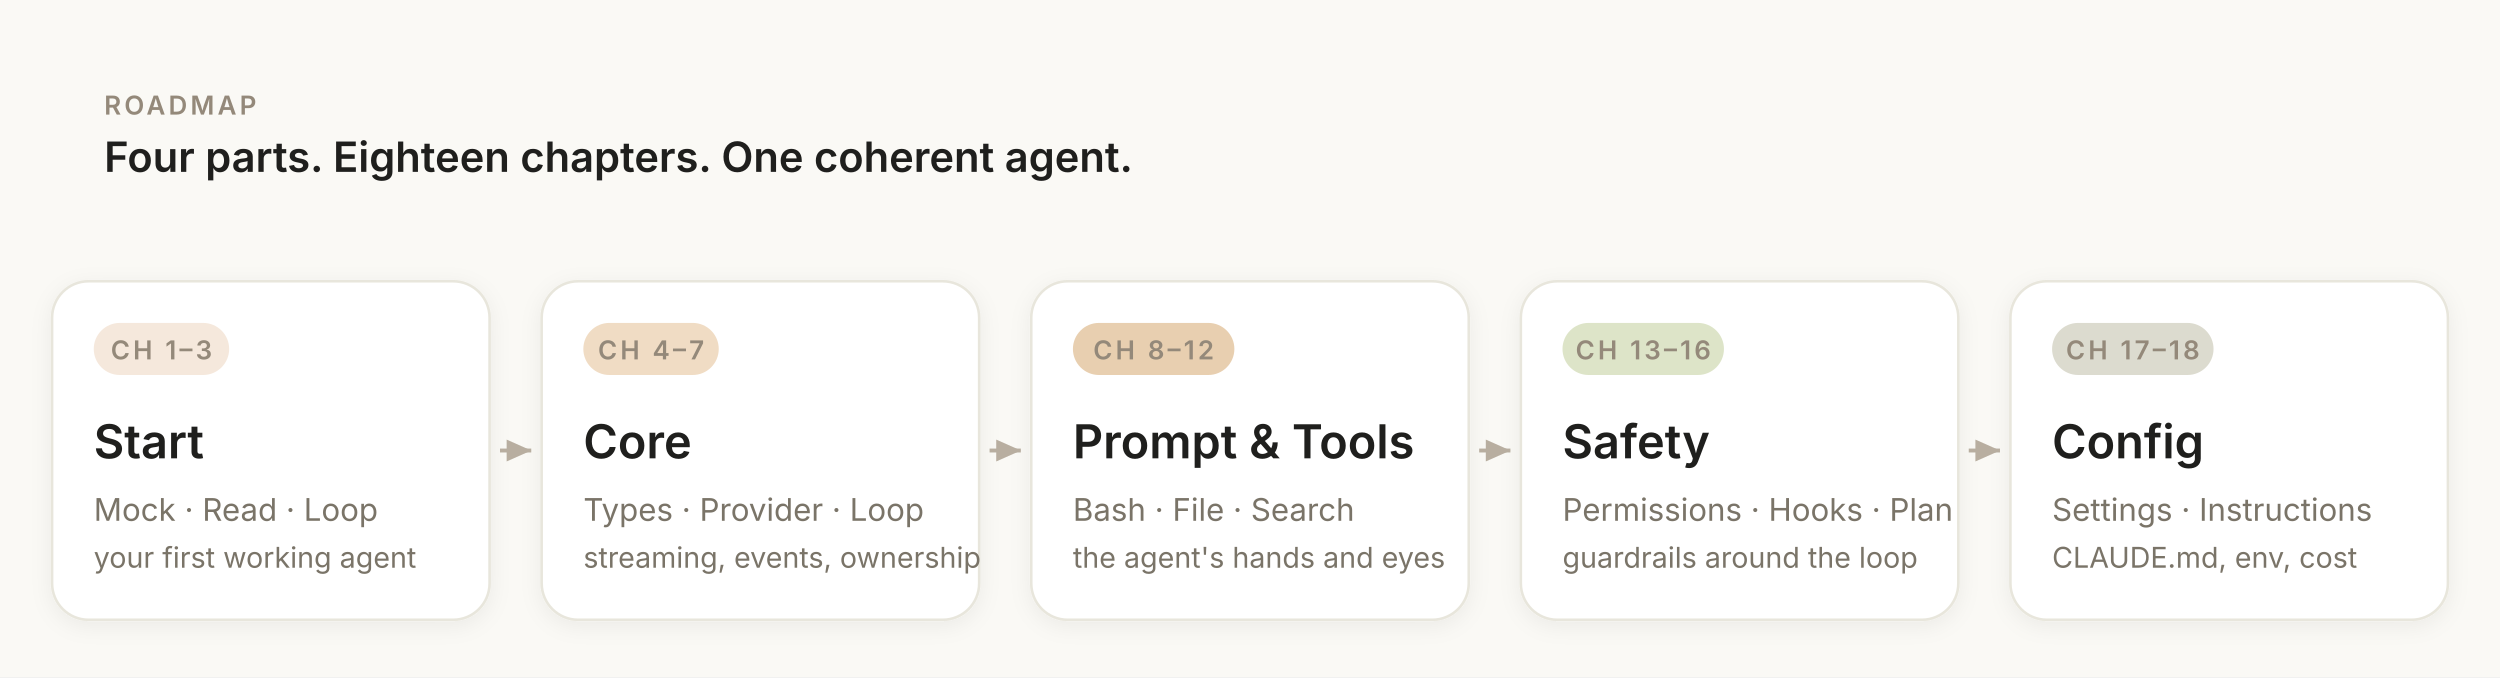
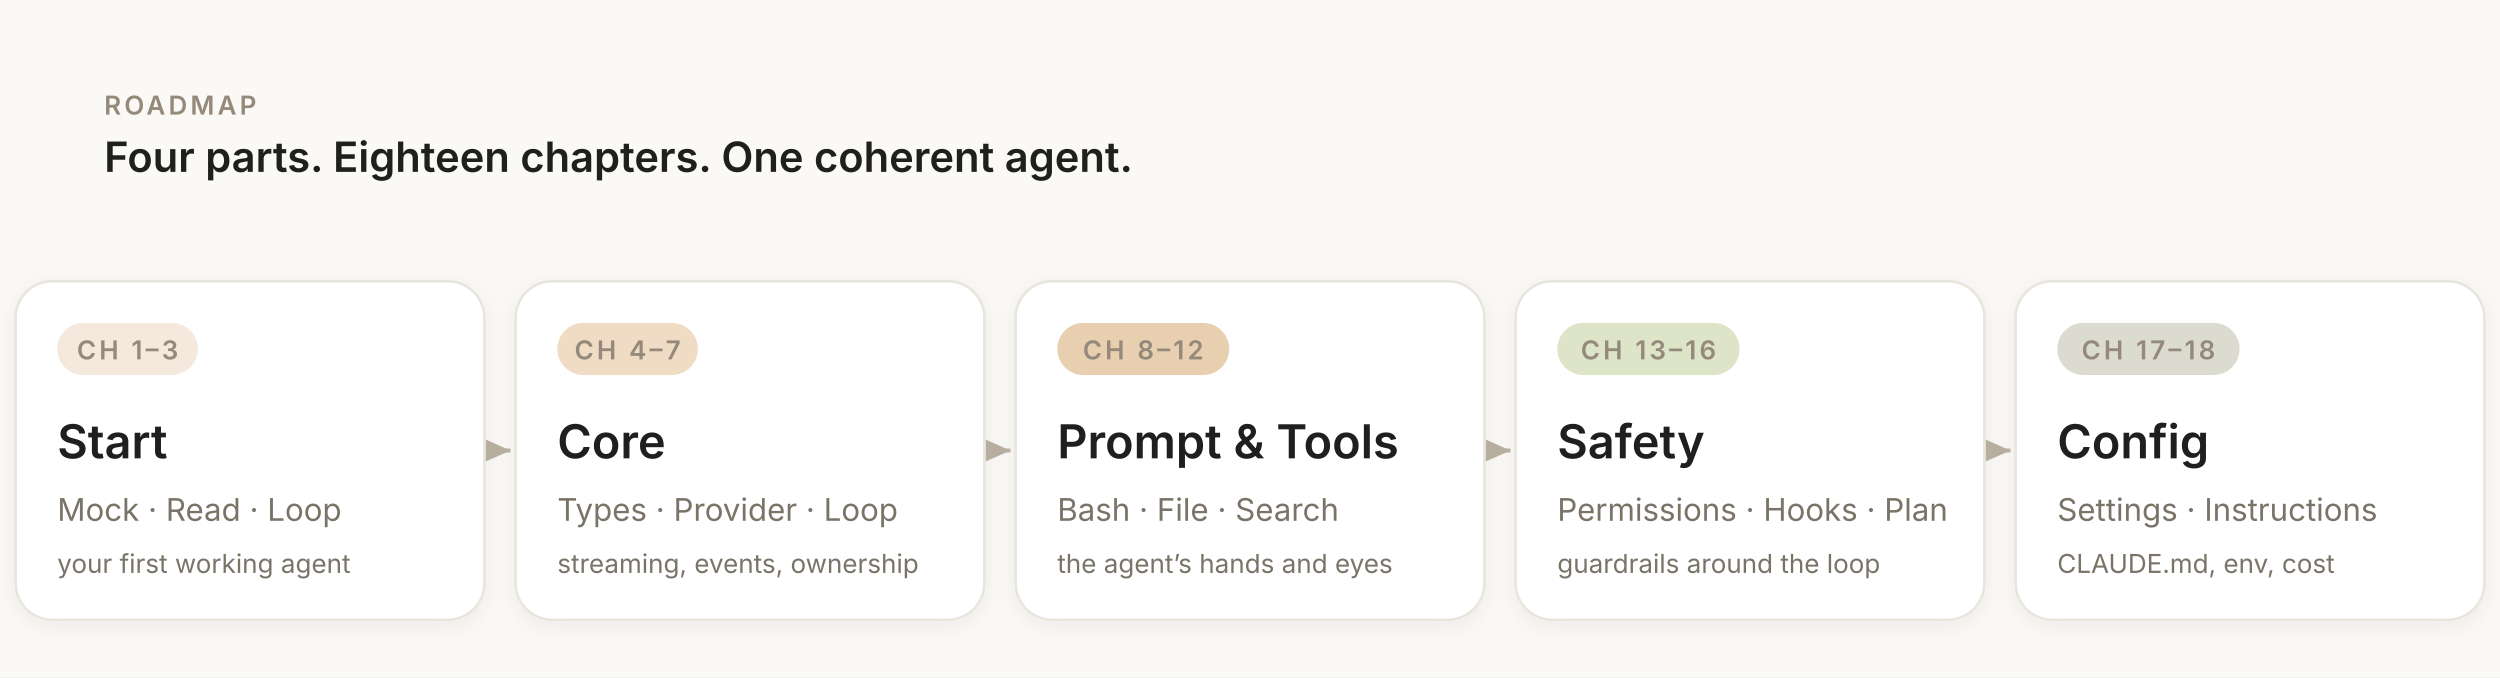
<svg xmlns="http://www.w3.org/2000/svg" viewBox="0 0 960 260" width="960" height="260">
  <style>
    .f { font-family: -apple-system, BlinkMacSystemFont, 'Inter', 'Segoe UI', 'Helvetica Neue', Arial, sans-serif; }
    .title { fill: #1f1f1d; font-weight: 600; }
    .body { fill: #3d3929; font-weight: 500; }
    .sub { fill: #7a7468; font-weight: 400; }
    .label { fill: #94897a; font-weight: 600; letter-spacing: 0.12em; }
  </style>
  <defs>
    <filter id="soft" x="-20%" y="-20%" width="140%" height="140%">
      <feDropShadow dx="0" dy="2" stdDeviation="4" flood-color="#1f1f1d" flood-opacity="0.06" />
    </filter>
    <marker id="arr-muted" viewBox="0 0 10 10" refX="9" refY="5" markerWidth="7" markerHeight="7" orient="auto">
      <path d="M 0 1 L 9 5 L 0 9 z" fill="#b8aea0" />
    </marker>
  </defs>
  <rect width="960" height="260" fill="#faf9f5" />
  <text x="40" y="44" class="f label" font-size="10">ROADMAP</text>
  <text x="40" y="66" class="f title" font-size="16">Four parts. Eighteen chapters. One coherent agent.</text>
  <g filter="url(#soft)">
-     <rect x="20" y="108" width="168" height="130" rx="14" fill="#ffffff" stroke="#e8e6dc" stroke-width="1" />
+     <rect x="6" y="108" width="180" height="130" rx="14" fill="#ffffff" stroke="#e8e6dc" stroke-width="1" />
  </g>
-   <rect x="36" y="124" width="52" height="20" rx="10" fill="#f5e8dc" />
-   <text x="62" y="138" text-anchor="middle" class="f label" font-size="10" fill="#c15f3c">CH 1–3</text>
-   <text x="36" y="176" class="f title" font-size="18">Start</text>
-   <text x="36" y="200" class="f sub" font-size="12">Mock · Read · Loop</text>
-   <text x="36" y="218" class="f sub" font-size="11">your first working agent</text>
+   <rect x="22" y="124" width="54" height="20" rx="10" fill="#f5e8dc" />
+   <text x="49" y="138" text-anchor="middle" class="f label" font-size="10" fill="#c15f3c">CH 1–3</text>
+   <text x="22" y="176" class="f title" font-size="18">Start</text>
+   <text x="22" y="200" class="f sub" font-size="12">Mock · Read · Loop</text>
+   <text x="22" y="220" class="f sub" font-size="10">your first working agent</text>
  <g filter="url(#soft)">
-     <rect x="208" y="108" width="168" height="130" rx="14" fill="#ffffff" stroke="#e8e6dc" stroke-width="1" />
+     <rect x="198" y="108" width="180" height="130" rx="14" fill="#ffffff" stroke="#e8e6dc" stroke-width="1" />
  </g>
-   <rect x="224" y="124" width="52" height="20" rx="10" fill="#f0dcc4" />
-   <text x="250" y="138" text-anchor="middle" class="f label" font-size="10" fill="#a84f2f">CH 4–7</text>
-   <text x="224" y="176" class="f title" font-size="18">Core</text>
-   <text x="224" y="200" class="f sub" font-size="12">Types · Provider · Loop</text>
-   <text x="224" y="218" class="f sub" font-size="11">streaming, events, ownership</text>
+   <rect x="214" y="124" width="54" height="20" rx="10" fill="#f0dcc4" />
+   <text x="241" y="138" text-anchor="middle" class="f label" font-size="10" fill="#a84f2f">CH 4–7</text>
+   <text x="214" y="176" class="f title" font-size="18">Core</text>
+   <text x="214" y="200" class="f sub" font-size="12">Types · Provider · Loop</text>
+   <text x="214" y="220" class="f sub" font-size="10">streaming, events, ownership</text>
  <g filter="url(#soft)">
-     <rect x="396" y="108" width="168" height="130" rx="14" fill="#ffffff" stroke="#e8e6dc" stroke-width="1" />
+     <rect x="390" y="108" width="180" height="130" rx="14" fill="#ffffff" stroke="#e8e6dc" stroke-width="1" />
  </g>
-   <rect x="412" y="124" width="62" height="20" rx="10" fill="#e8cfb0" />
-   <text x="443" y="138" text-anchor="middle" class="f label" font-size="10" fill="#8a4a23">CH 8–12</text>
-   <text x="412" y="176" class="f title" font-size="18">Prompt &amp; Tools</text>
-   <text x="412" y="200" class="f sub" font-size="12">Bash · File · Search</text>
-   <text x="412" y="218" class="f sub" font-size="11">the agent's hands and eyes</text>
+   <rect x="406" y="124" width="66" height="20" rx="10" fill="#e8cfb0" />
+   <text x="439" y="138" text-anchor="middle" class="f label" font-size="10" fill="#8a4a23">CH 8–12</text>
+   <text x="406" y="176" class="f title" font-size="18">Prompt &amp; Tools</text>
+   <text x="406" y="200" class="f sub" font-size="12">Bash · File · Search</text>
+   <text x="406" y="220" class="f sub" font-size="10">the agent’s hands and eyes</text>
  <g filter="url(#soft)">
-     <rect x="584" y="108" width="168" height="130" rx="14" fill="#ffffff" stroke="#e8e6dc" stroke-width="1" />
+     <rect x="582" y="108" width="180" height="130" rx="14" fill="#ffffff" stroke="#e8e6dc" stroke-width="1" />
  </g>
-   <rect x="600" y="124" width="62" height="20" rx="10" fill="#dde4c8" />
-   <text x="631" y="138" text-anchor="middle" class="f label" font-size="10" fill="#55683a">CH 13–16</text>
-   <text x="600" y="176" class="f title" font-size="18">Safety</text>
-   <text x="600" y="200" class="f sub" font-size="12">Permissions · Hooks · Plan</text>
-   <text x="600" y="218" class="f sub" font-size="11">guardrails around the loop</text>
+   <rect x="598" y="124" width="70" height="20" rx="10" fill="#dde4c8" />
+   <text x="633" y="138" text-anchor="middle" class="f label" font-size="10" fill="#55683a">CH 13–16</text>
+   <text x="598" y="176" class="f title" font-size="18">Safety</text>
+   <text x="598" y="200" class="f sub" font-size="12">Permissions · Hooks · Plan</text>
+   <text x="598" y="220" class="f sub" font-size="10">guardrails around the loop</text>
  <g filter="url(#soft)">
-     <rect x="772" y="108" width="168" height="130" rx="14" fill="#ffffff" stroke="#e8e6dc" stroke-width="1" />
+     <rect x="774" y="108" width="180" height="130" rx="14" fill="#ffffff" stroke="#e8e6dc" stroke-width="1" />
  </g>
-   <rect x="788" y="124" width="62" height="20" rx="10" fill="#dcdbcf" />
-   <text x="819" y="138" text-anchor="middle" class="f label" font-size="10" fill="#5a5648">CH 17–18</text>
-   <text x="788" y="176" class="f title" font-size="18">Config</text>
-   <text x="788" y="200" class="f sub" font-size="12">Settings · Instructions</text>
-   <text x="788" y="218" class="f sub" font-size="11">CLAUDE.md, env, cost</text>
-   <line x1="192" y1="173" x2="204" y2="173" stroke="#b8aea0" stroke-width="1.5" marker-end="url(#arr-muted)" />
-   <line x1="380" y1="173" x2="392" y2="173" stroke="#b8aea0" stroke-width="1.5" marker-end="url(#arr-muted)" />
-   <line x1="568" y1="173" x2="580" y2="173" stroke="#b8aea0" stroke-width="1.5" marker-end="url(#arr-muted)" />
-   <line x1="756" y1="173" x2="768" y2="173" stroke="#b8aea0" stroke-width="1.5" marker-end="url(#arr-muted)" />
+   <rect x="790" y="124" width="70" height="20" rx="10" fill="#dcdbcf" />
+   <text x="825" y="138" text-anchor="middle" class="f label" font-size="10" fill="#5a5648">CH 17–18</text>
+   <text x="790" y="176" class="f title" font-size="18">Config</text>
+   <text x="790" y="200" class="f sub" font-size="12">Settings · Instructions</text>
+   <text x="790" y="220" class="f sub" font-size="10">CLAUDE.md, env, cost</text>
+   <line x1="188" y1="173" x2="196" y2="173" stroke="#b8aea0" stroke-width="1.5" marker-end="url(#arr-muted)" />
+   <line x1="380" y1="173" x2="388" y2="173" stroke="#b8aea0" stroke-width="1.5" marker-end="url(#arr-muted)" />
+   <line x1="572" y1="173" x2="580" y2="173" stroke="#b8aea0" stroke-width="1.5" marker-end="url(#arr-muted)" />
+   <line x1="764" y1="173" x2="772" y2="173" stroke="#b8aea0" stroke-width="1.5" marker-end="url(#arr-muted)" />
</svg>
